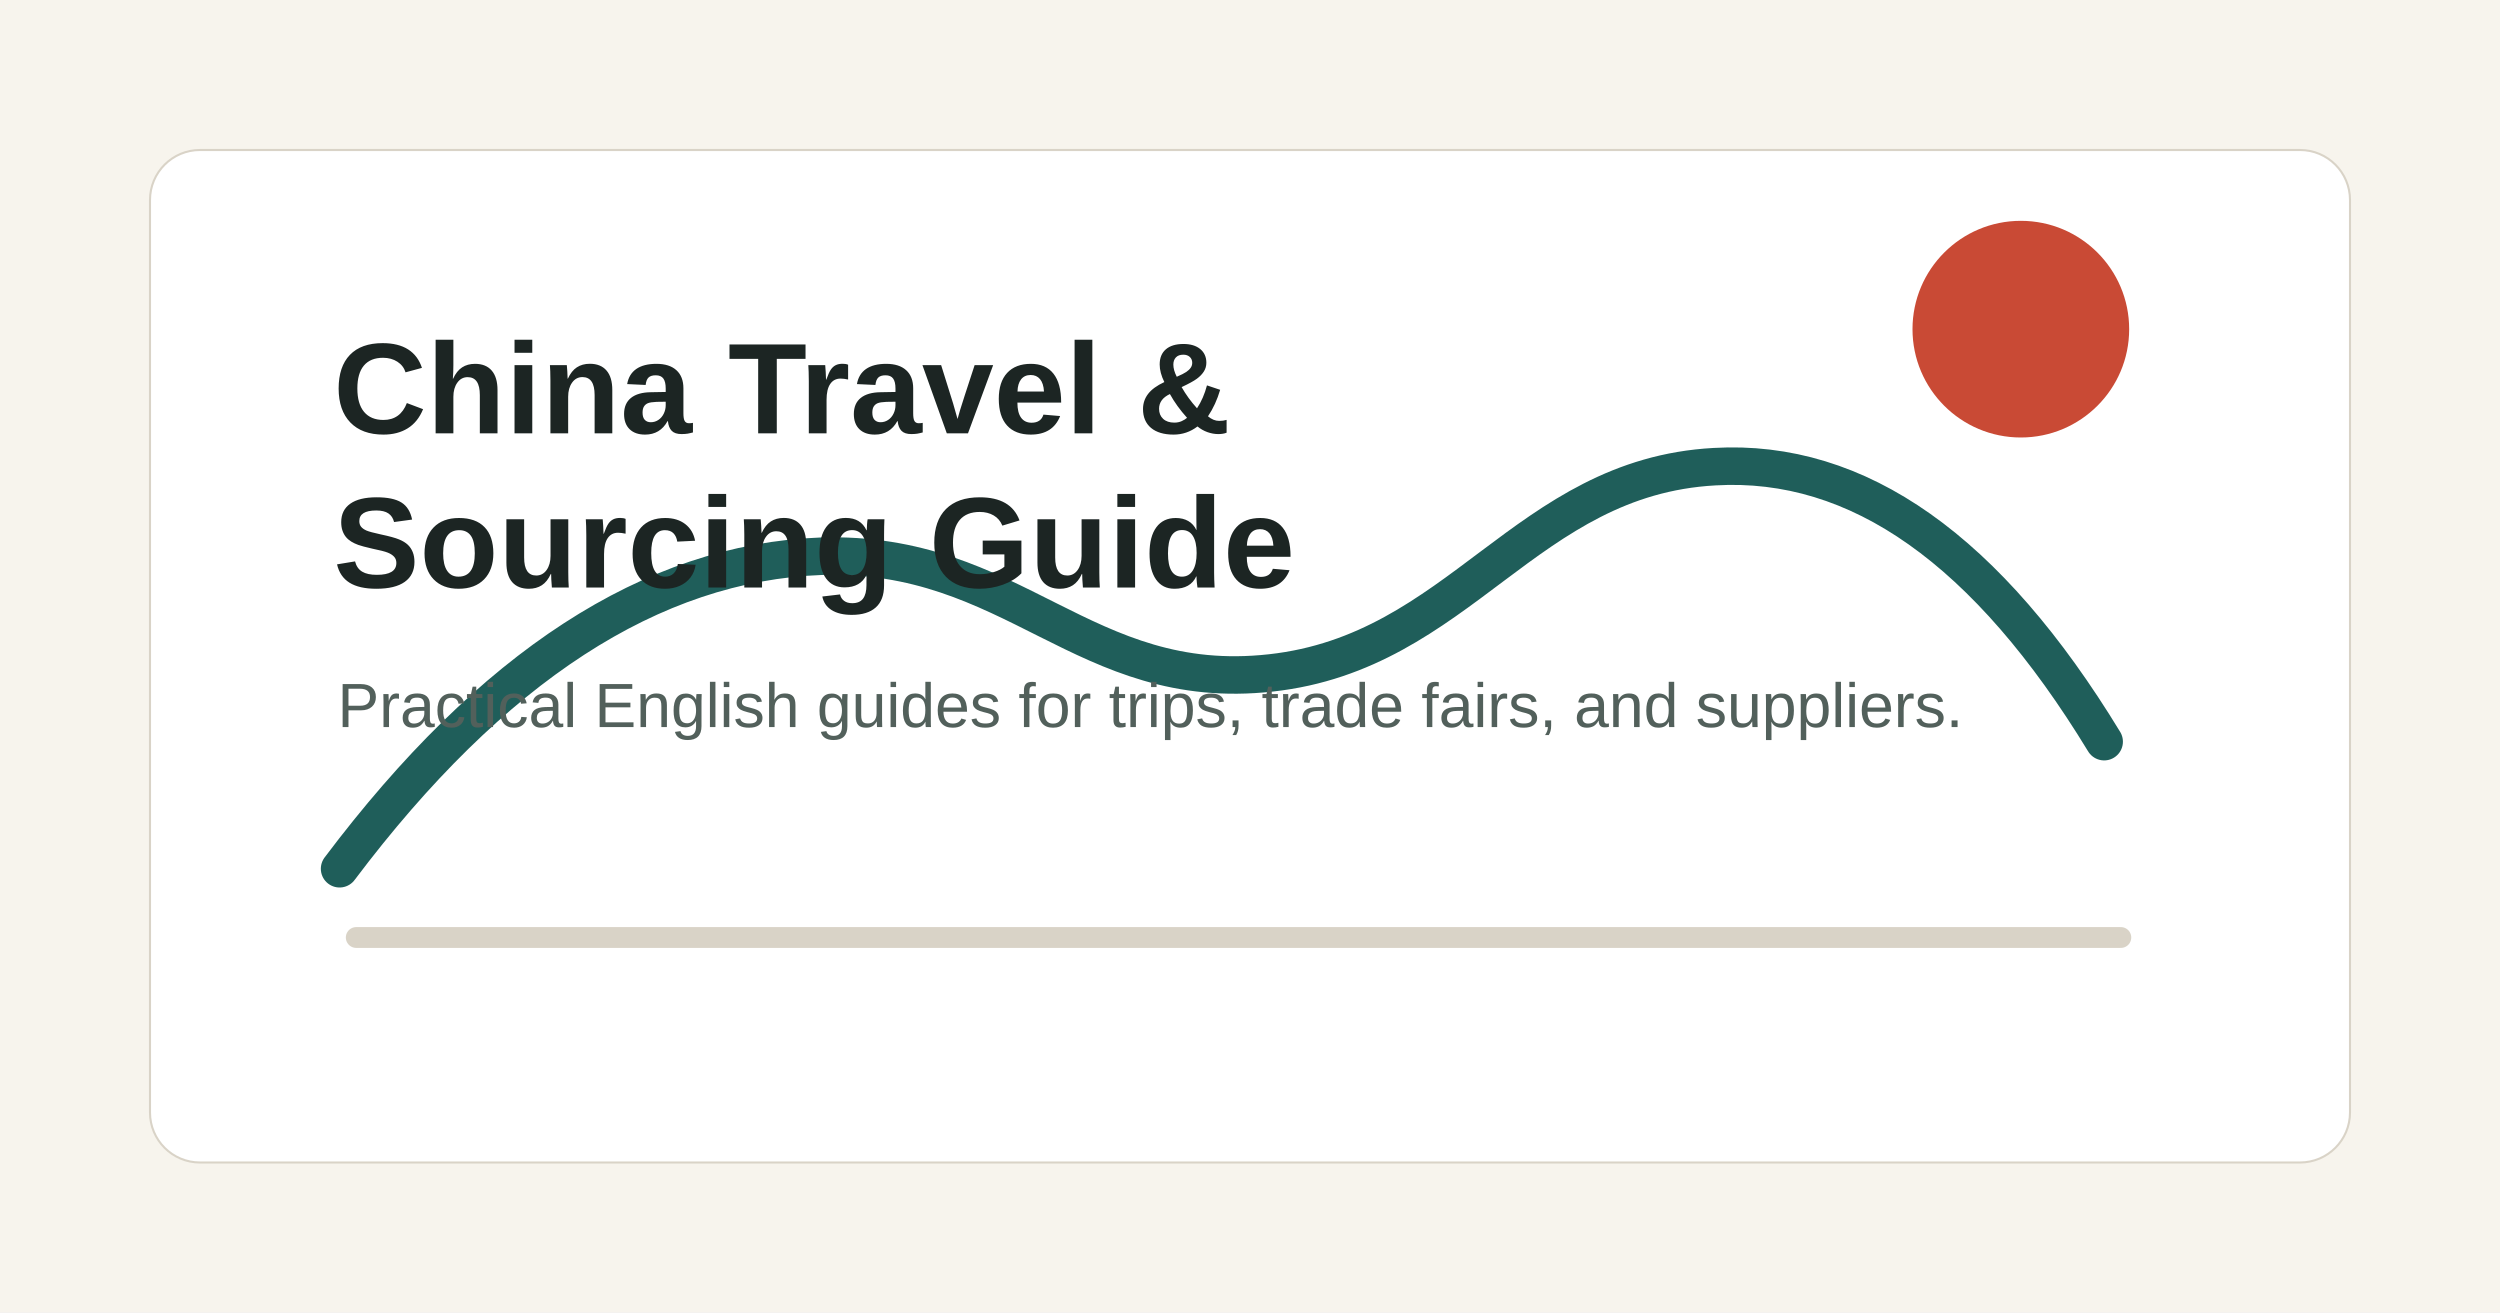
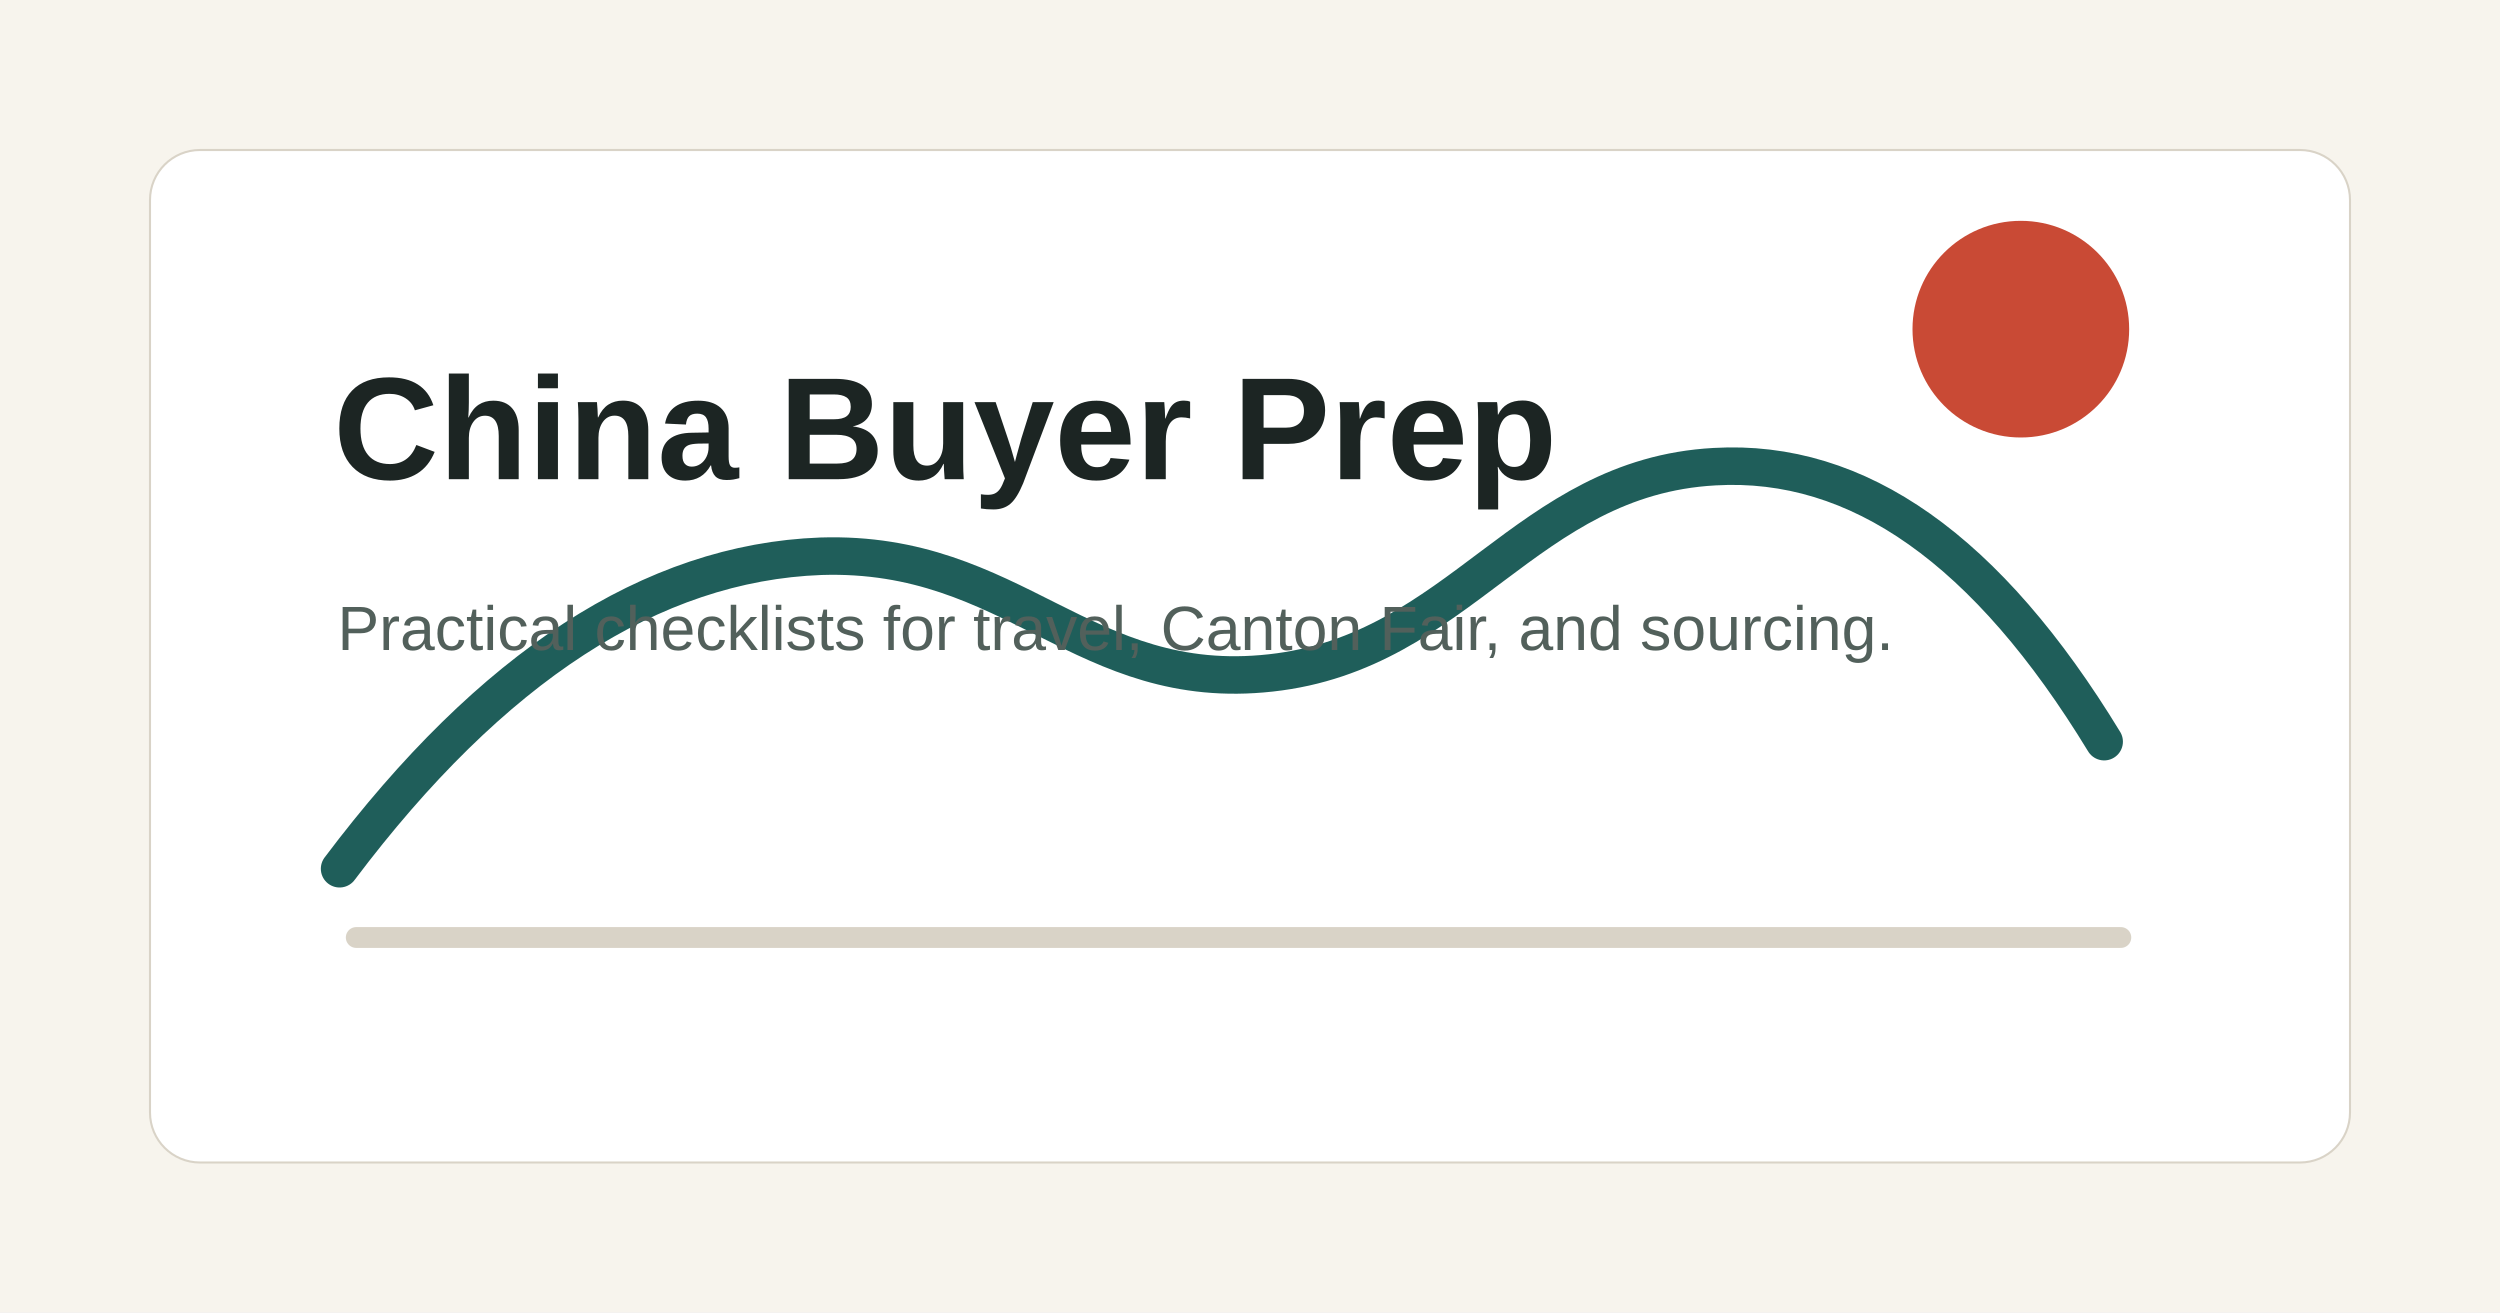
<svg xmlns="http://www.w3.org/2000/svg" width="1200" height="630" viewBox="0 0 1200 630" fill="none">
  <rect width="1200" height="630" fill="#F7F4ED" />
  <rect x="72" y="72" width="1056" height="486" rx="24" fill="#FFFFFF" stroke="#D9D3C7" />
  <circle cx="970" cy="158" r="52" fill="#C94A35" />
  <path d="M163 417C236 320 313 270 394 267C487 264 520 333 610 323C701 313 732 229 823 224C892 220 954 264 1010 356" stroke="#1F5E5A" stroke-width="18" stroke-linecap="round" />
  <path d="M171 450H1018" stroke="#D9D3C7" stroke-width="10" stroke-linecap="round" />
-   <text x="160" y="208" fill="#1C2523" font-family="Arial, Helvetica, sans-serif" font-size="62" font-weight="700">China Travel &amp;</text>
-   <text x="160" y="282" fill="#1C2523" font-family="Arial, Helvetica, sans-serif" font-size="62" font-weight="700">Sourcing Guide</text>
-   <text x="162" y="349" fill="#52605B" font-family="Arial, Helvetica, sans-serif" font-size="30">Practical English guides for trips, trade fairs, and suppliers.</text>
+   <text x="160" y="230" fill="#1C2523" font-family="Arial, Helvetica, sans-serif" font-size="70" font-weight="700">China Buyer Prep</text>
+   <text x="162" y="312" fill="#52605B" font-family="Arial, Helvetica, sans-serif" font-size="30">Practical checklists for travel, Canton Fair, and sourcing.</text>
</svg>
